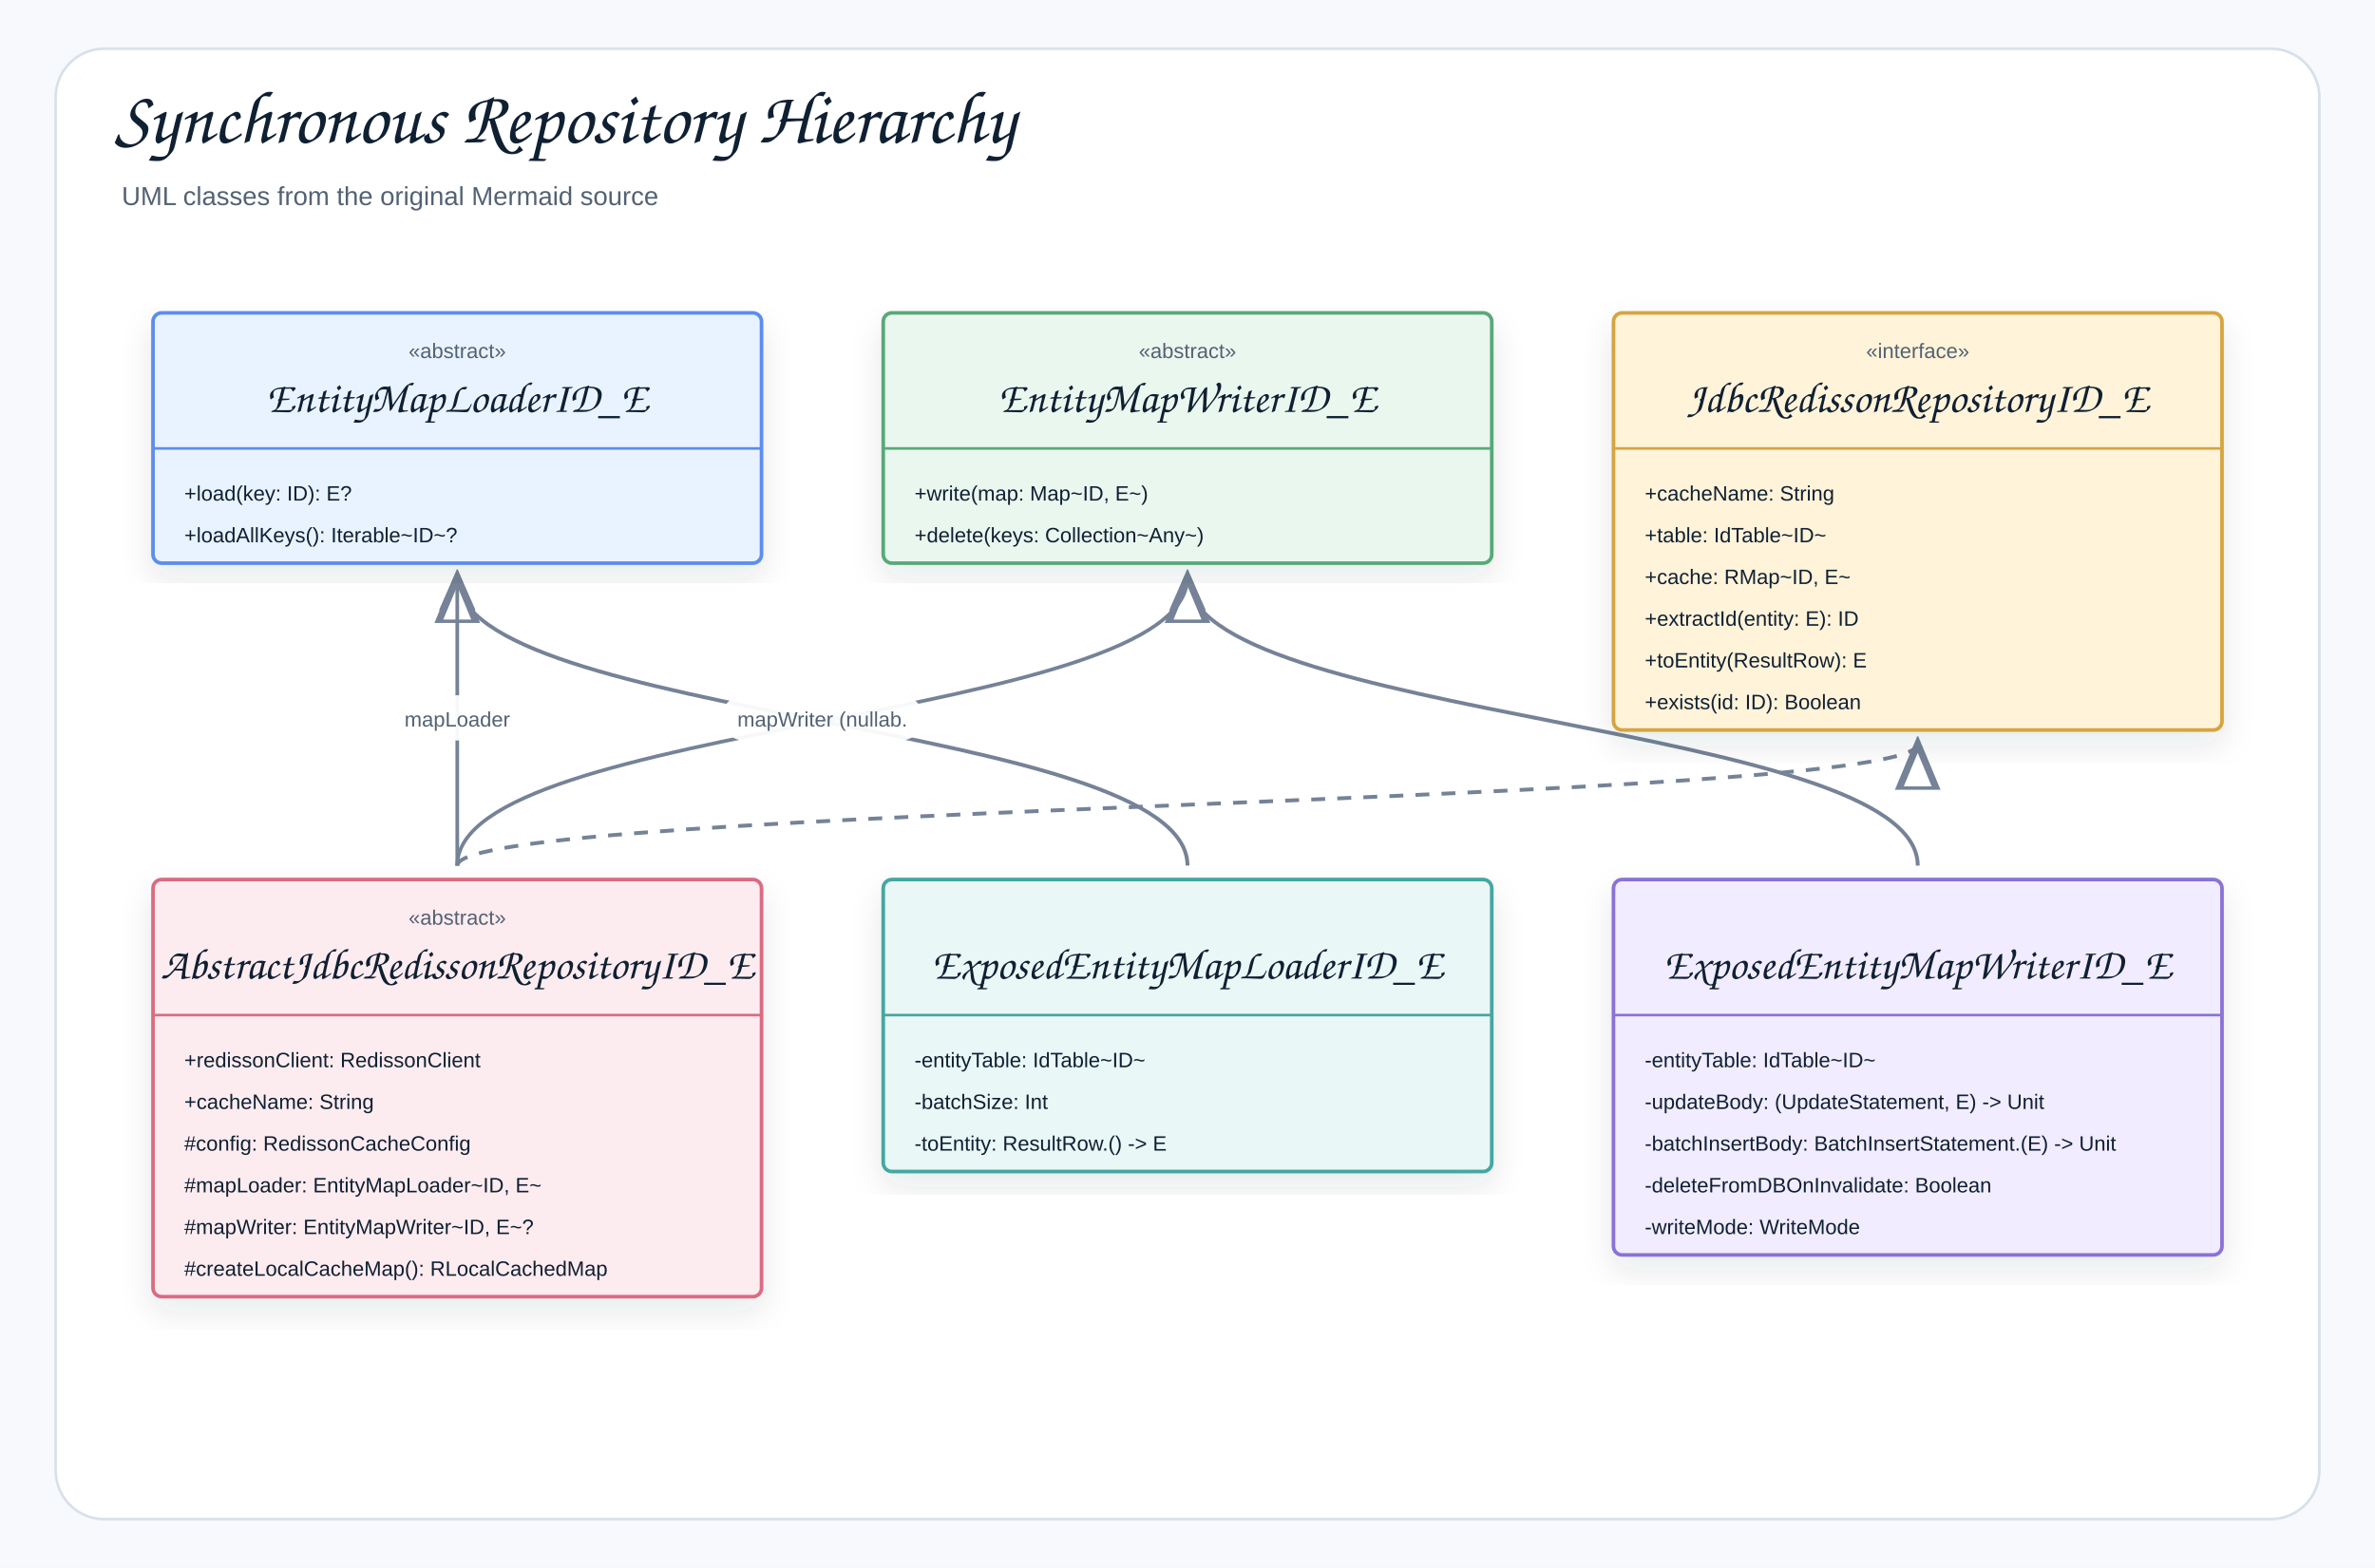
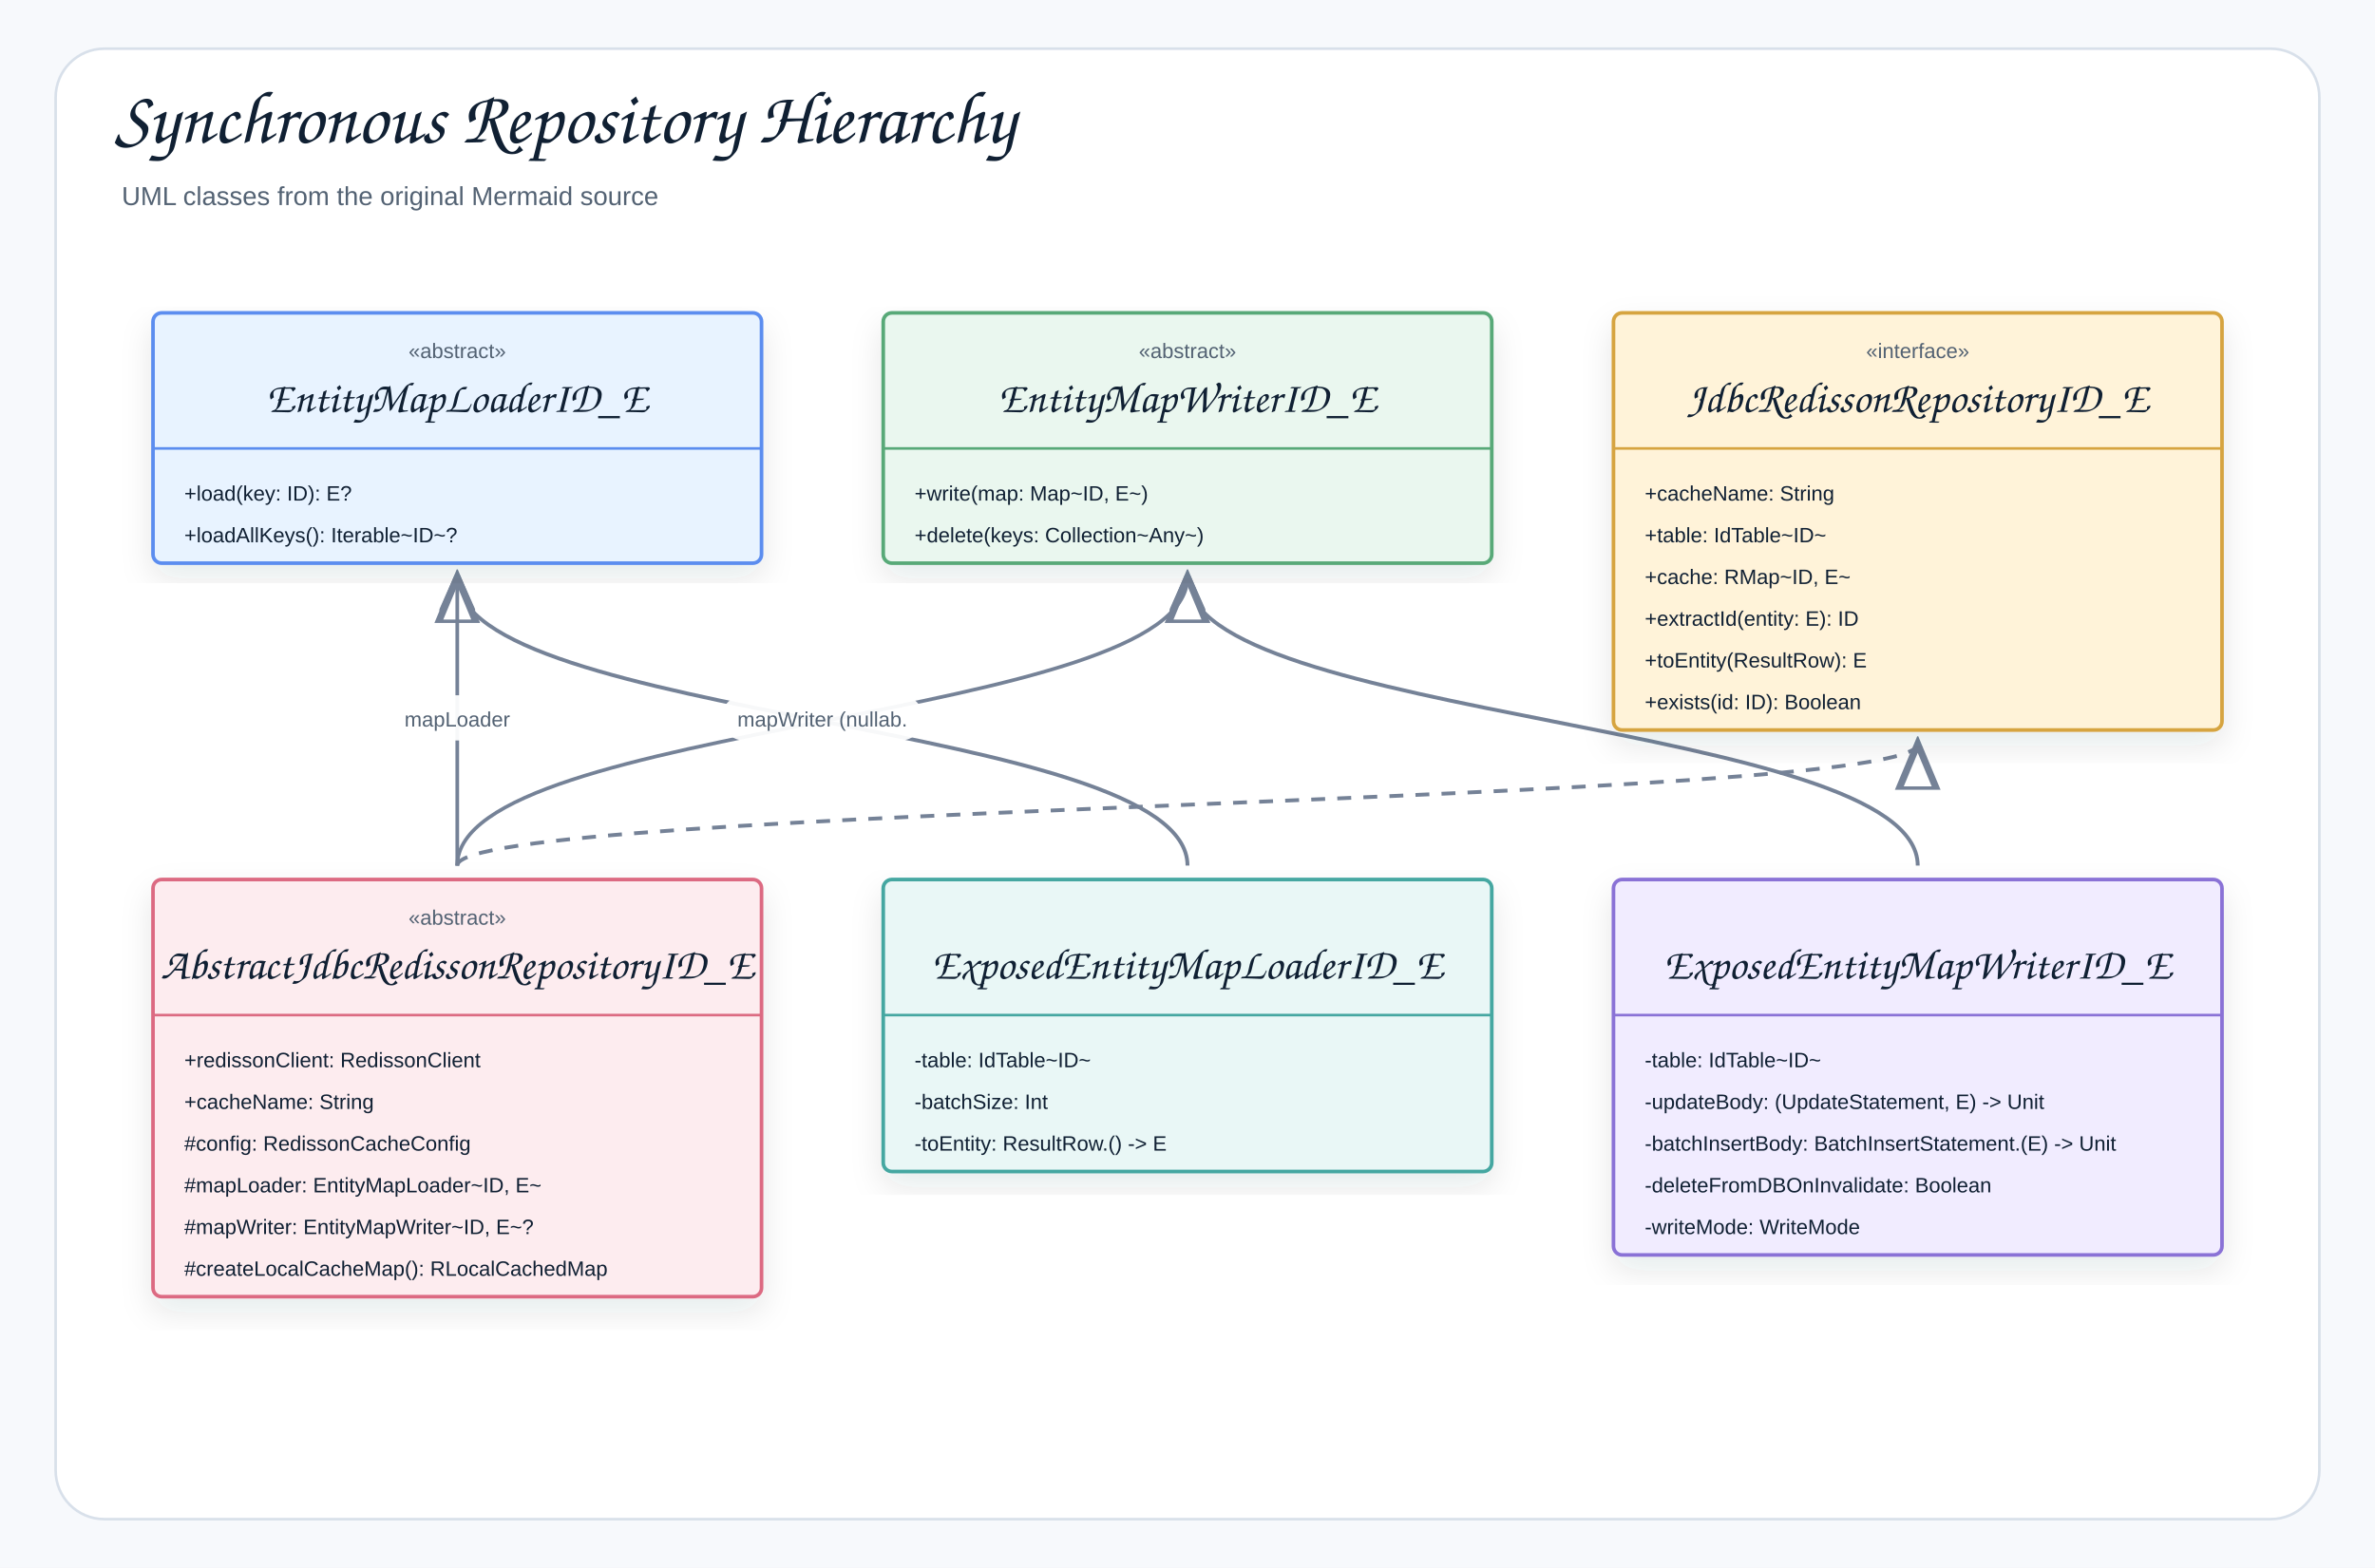
<svg xmlns="http://www.w3.org/2000/svg" width="1366" height="902" viewBox="0 0 1366 902" role="img" aria-label="Synchronous Repository Hierarchy">
  <defs>
    <filter id="shadow" x="-8%" y="-8%" width="116%" height="116%">
      <feDropShadow dx="0" dy="8" stdDeviation="9" flood-color="#1f2937" flood-opacity="0.10" />
    </filter>
    <marker id="openArrow" markerWidth="12" markerHeight="10" refX="10" refY="5" orient="auto" markerUnits="strokeWidth">
      <path d="M 1 1 L 10 5 L 1 9" fill="none" stroke="#758297" stroke-width="1.8" stroke-linecap="round" stroke-linejoin="round" />
    </marker>
    <marker id="inherit" markerWidth="14" markerHeight="12" refX="12" refY="6" orient="auto" markerUnits="strokeWidth">
      <path d="M 0 1 L 12 6 L 0 11 Z" fill="#ffffff" stroke="#758297" stroke-width="1.8" />
    </marker>
    <style>
    .canvas{fill:#f7f9fc}.frame{fill:#fff;stroke:#d8e0ea;stroke-width:1.5}
    .title{font-family:"Architects Daughter","Comic Sans MS","Comic Sans",cursive;font-size:43px;font-weight:400;fill:#102033}
    .subtitle{font-family:"Comic Sans MS","Comic Sans","Comic Neue",Arial,sans-serif;font-size:15px;font-weight:400;fill:#536273}
    .label{font-family:"Architects Daughter","Comic Sans MS","Comic Sans",cursive;font-size:25px;font-weight:400;fill:#102033}
    .smallLabel{font-family:"Architects Daughter","Comic Sans MS","Comic Sans",cursive;font-size:21px;font-weight:400;fill:#102033}
    .mono{font-family:"Comic Sans MS","Comic Sans","Comic Neue",Arial,sans-serif;font-size:12px;font-weight:400;fill:#102033}
    .small{font-family:"Comic Sans MS","Comic Sans","Comic Neue",Arial,sans-serif;font-size:12px;font-weight:400;fill:#536273}
    .strong{font-family:"Comic Sans MS","Comic Sans","Comic Neue",Arial,sans-serif;font-size:13px;font-weight:400;fill:#102033}
    .card{stroke-width:2.1;filter:url(#shadow)}.compartment{stroke-width:1.5;fill:none}
    .line{stroke:#758297;stroke-width:2.1;fill:none;marker-end:url(#openArrow)}
    .plainLine{stroke:#758297;stroke-width:2.1;fill:none}
    .dashed{stroke:#758297;stroke-width:2.1;stroke-dasharray:7 6;fill:none;marker-end:url(#openArrow)}
    .inheritLine{stroke:#758297;stroke-width:2.2;fill:none;marker-end:url(#inherit)}
    .implLine{stroke:#758297;stroke-width:2.2;stroke-dasharray:8 7;fill:none;marker-end:url(#inherit)}
  </style>
  </defs>
  <rect class="canvas" width="1366" height="902" />
  <rect class="frame" x="32" y="28" width="1302" height="846" rx="28" />
  <text class="title" x="66" y="82">Synchronous Repository Hierarchy</text>
  <text class="subtitle" x="70" y="118">UML classes from the original Mermaid source</text>
  <path class="inheritLine" d="M1103 498 C1103 415 683 415 683 332" />
  <path class="inheritLine" d="M683 498 C683 415 263 415 263 332" />
  <path class="line" d="M263 498 C263 415 683 415 683 332" />
  <path class="line" d="M263 498 C263 415 263 415 263 332" />
  <path class="implLine" d="M263 498 C263 463 1103 463 1103 428" />
  <g transform="translate(88,180)">
    <rect class="card" x="0" y="0" width="350" height="144" rx="5" fill="#E8F3FF" stroke="#5B8DEF" />
    <line class="compartment" x1="0" y1="78" x2="350" y2="78" stroke="#5B8DEF" />
    <text class="small" x="175" y="26" text-anchor="middle">«abstract»</text>
    <text class="label" x="175" y="57" text-anchor="middle">EntityMapLoaderID_E</text>
    <text class="mono" x="18" y="108">+load(key: ID): E?</text>
    <text class="mono" x="18" y="132">+loadAllKeys(): Iterable~ID~?</text>
  </g>
  <g transform="translate(508,180)">
    <rect class="card" x="0" y="0" width="350" height="144" rx="5" fill="#EAF7EF" stroke="#58A978" />
    <line class="compartment" x1="0" y1="78" x2="350" y2="78" stroke="#58A978" />
    <text class="small" x="175" y="26" text-anchor="middle">«abstract»</text>
    <text class="label" x="175" y="57" text-anchor="middle">EntityMapWriterID_E</text>
    <text class="mono" x="18" y="108">+write(map: Map~ID, E~)</text>
    <text class="mono" x="18" y="132">+delete(keys: Collection~Any~)</text>
  </g>
  <g transform="translate(928,180)">
    <rect class="card" x="0" y="0" width="350" height="240" rx="5" fill="#FFF3D9" stroke="#D6A441" />
    <line class="compartment" x1="0" y1="78" x2="350" y2="78" stroke="#D6A441" />
    <text class="small" x="175" y="26" text-anchor="middle">«interface»</text>
    <text class="label" x="175" y="57" text-anchor="middle">JdbcRedissonRepositoryID_E</text>
    <text class="mono" x="18" y="108">+cacheName: String</text>
    <text class="mono" x="18" y="132">+table: IdTable~ID~</text>
    <text class="mono" x="18" y="156">+cache: RMap~ID, E~</text>
    <text class="mono" x="18" y="180">+extractId(entity: E): ID</text>
    <text class="mono" x="18" y="204">+toEntity(ResultRow): E</text>
    <text class="mono" x="18" y="228">+exists(id: ID): Boolean</text>
  </g>
  <g transform="translate(88,506)">
    <rect class="card" x="0" y="0" width="350" height="240" rx="5" fill="#FDECEF" stroke="#DC6B82" />
    <line class="compartment" x1="0" y1="78" x2="350" y2="78" stroke="#DC6B82" />
    <text class="small" x="175" y="26" text-anchor="middle">«abstract»</text>
    <text class="label" x="175" y="57" text-anchor="middle">AbstractJdbcRedissonRepositoryID_E</text>
    <text class="mono" x="18" y="108">+redissonClient: RedissonClient</text>
    <text class="mono" x="18" y="132">+cacheName: String</text>
    <text class="mono" x="18" y="156">#config: RedissonCacheConfig</text>
    <text class="mono" x="18" y="180">#mapLoader: EntityMapLoader~ID, E~</text>
    <text class="mono" x="18" y="204">#mapWriter: EntityMapWriter~ID, E~?</text>
    <text class="mono" x="18" y="228">#createLocalCacheMap(): RLocalCachedMap</text>
  </g>
  <g transform="translate(508,506)">
    <rect class="card" x="0" y="0" width="350" height="168" rx="5" fill="#E9F7F6" stroke="#45A7A1" />
    <line class="compartment" x1="0" y1="78" x2="350" y2="78" stroke="#45A7A1" />
    <text class="small" x="175" y="26" text-anchor="middle" />
    <text class="label" x="175" y="57" text-anchor="middle">ExposedEntityMapLoaderID_E</text>
-     <text class="mono" x="18" y="108">-entityTable: IdTable~ID~</text>
+     <text class="mono" x="18" y="108">-table: IdTable~ID~</text>
    <text class="mono" x="18" y="132">-batchSize: Int</text>
    <text class="mono" x="18" y="156">-toEntity: ResultRow.() -&gt; E</text>
  </g>
  <g transform="translate(928,506)">
    <rect class="card" x="0" y="0" width="350" height="216" rx="5" fill="#F1ECFF" stroke="#8A72D6" />
    <line class="compartment" x1="0" y1="78" x2="350" y2="78" stroke="#8A72D6" />
    <text class="small" x="175" y="26" text-anchor="middle" />
    <text class="label" x="175" y="57" text-anchor="middle">ExposedEntityMapWriterID_E</text>
-     <text class="mono" x="18" y="108">-entityTable: IdTable~ID~</text>
+     <text class="mono" x="18" y="108">-table: IdTable~ID~</text>
    <text class="mono" x="18" y="132">-updateBody: (UpdateStatement, E) -&gt; Unit</text>
    <text class="mono" x="18" y="156">-batchInsertBody: BatchInsertStatement.(E) -&gt; Unit</text>
    <text class="mono" x="18" y="180">-deleteFromDBOnInvalidate: Boolean</text>
    <text class="mono" x="18" y="204">-writeMode: WriteMode</text>
  </g>
  <rect x="205" y="400" width="116" height="26" rx="13" fill="#ffffff" opacity="0.94" />
  <text class="small" x="263" y="418" text-anchor="middle">mapLoader</text>
  <rect x="415" y="400" width="116" height="26" rx="13" fill="#ffffff" opacity="0.94" />
  <text class="small" x="473" y="418" text-anchor="middle">mapWriter (nullab.</text>
</svg>
